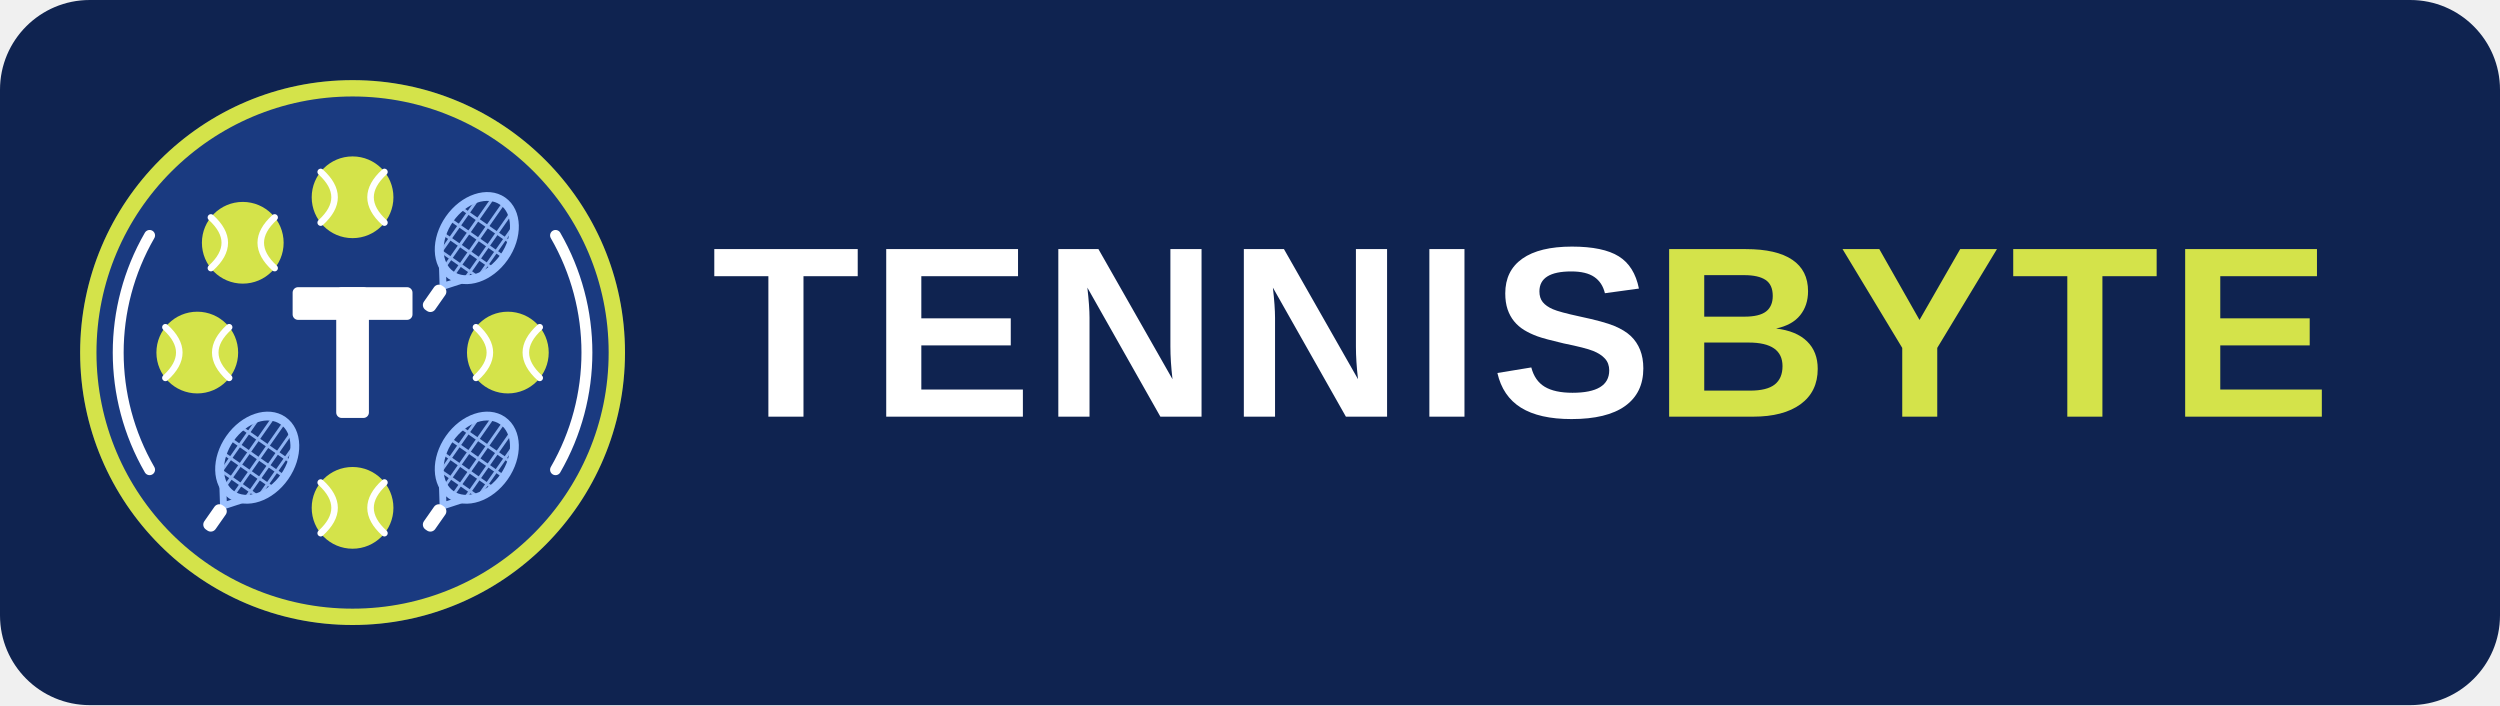
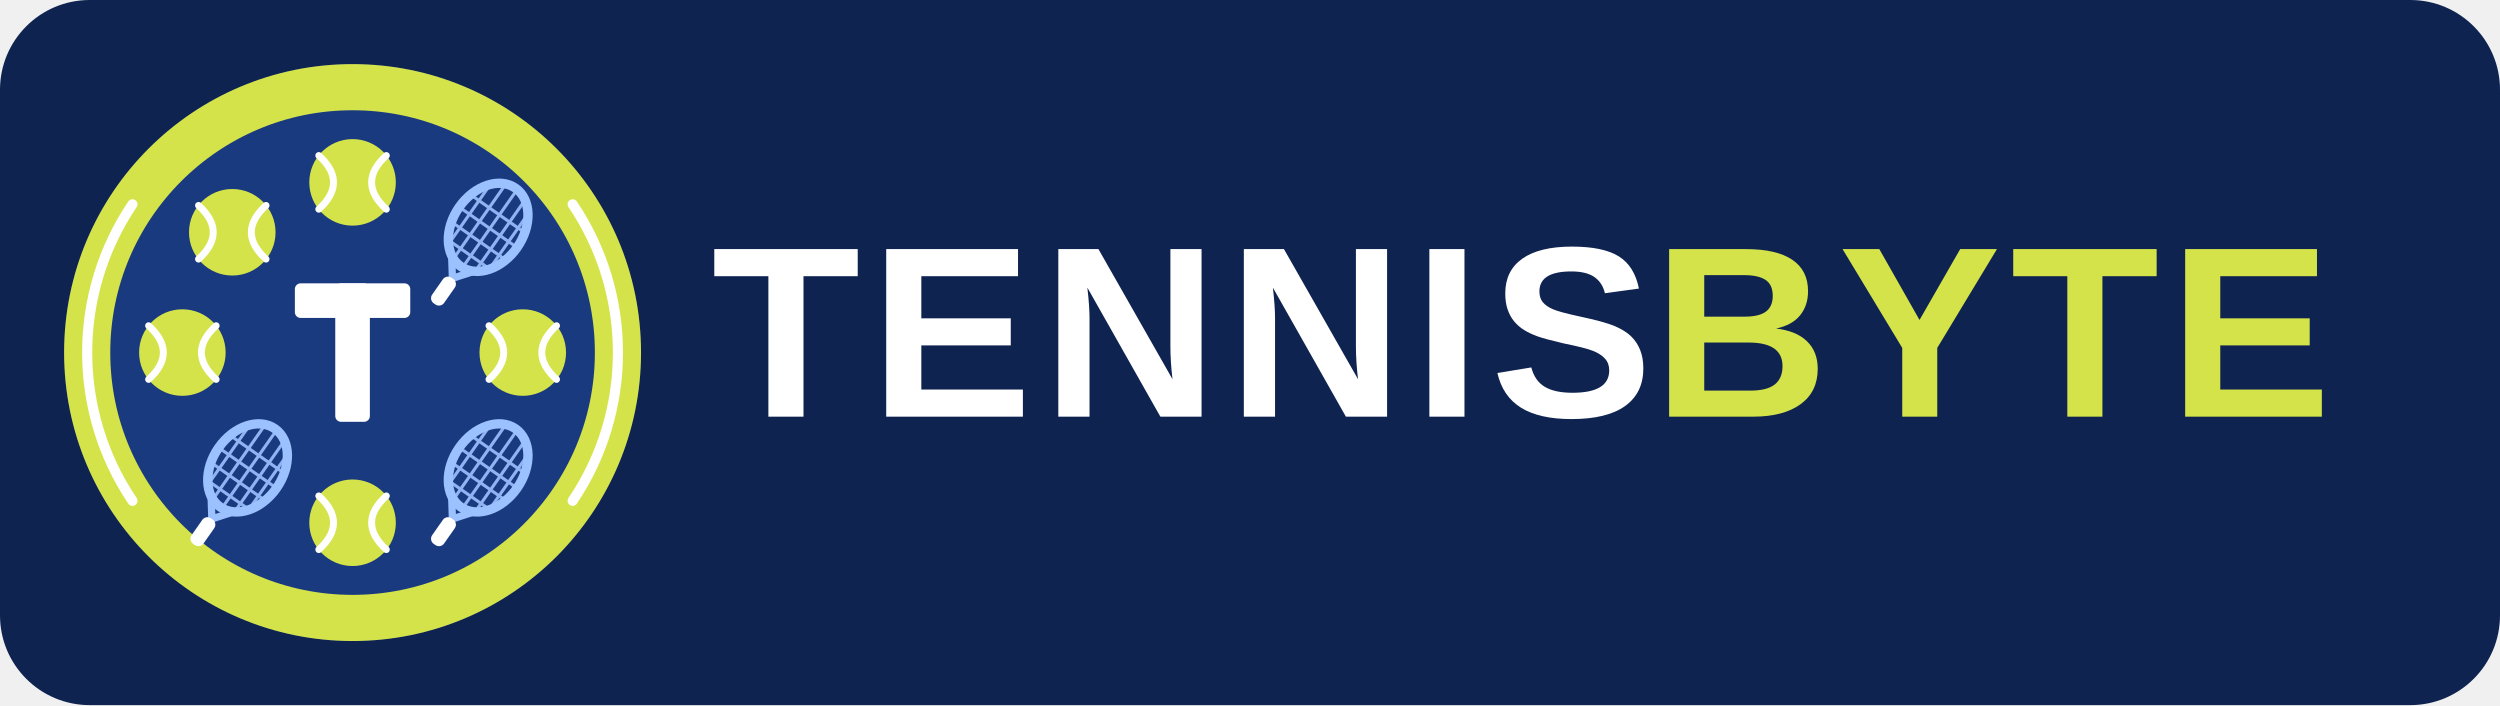
<svg xmlns="http://www.w3.org/2000/svg" viewBox="0 0 780 220" role="img" aria-label="TennisByte">
  <rect width="780" height="220" rx="28" fill="#0F2350" />
-   <g transform="translate(110 110) scale(0.85)">
+   <g transform="translate(110 110) scale(0.9)">
    <circle r="100" fill="#1a3a80" />
-     <circle r="97" fill="none" stroke="#D4E34A" stroke-width="6" />
-     <path d="M-74.5 -43.0 A86 86 0 0 0 -74.5 43.0" fill="none" stroke="#fff" stroke-width="4" stroke-linecap="round" />
-     <path d="M74.5 -43.0 A86 86 0 0 1 74.5 43.0" fill="none" stroke="#fff" stroke-width="4" stroke-linecap="round" />
-     <g transform="translate(0.0 -57.0)">
+     <circle r="92" fill="none" stroke="#D4E34A" stroke-width="16" />
+     <path d="M-76.3 -51.4 A92 92 0 0 0 -76.3 51.4" fill="none" stroke="#fff" stroke-width="3.5" stroke-linecap="round" />
+     <path d="M76.3 -51.4 A92 92 0 0 1 76.3 51.4" fill="none" stroke="#fff" stroke-width="3.5" stroke-linecap="round" />
+     <g transform="translate(0.0 -59.0)">
      <circle r="15" fill="#D4E34A" />
      <path d="M-11.7 -9.3 Q-1.5 0 -11.7 9.3" fill="none" stroke="#fff" stroke-width="2.4" stroke-linecap="round" />
      <path d="M11.7 -9.3 Q1.5 0 11.7 9.3" fill="none" stroke="#fff" stroke-width="2.4" stroke-linecap="round" />
    </g>
-     <g transform="translate(40.3 -40.3)">
+     <g transform="translate(41.7 -41.7)">
      <g transform="translate(2 3) rotate(35) scale(0.72)">
        <ellipse cx="0" cy="-8" rx="17" ry="23" fill="none" stroke="#9CC1FF" stroke-width="4.5" />
        <g stroke="#9CC1FF" stroke-width="1.5" opacity=".9">
          <line x1="-11" y1="-26" x2="-11" y2="10" />
          <line x1="-5" y1="-30" x2="-5" y2="14" />
          <line x1="1" y1="-31" x2="1" y2="15" />
          <line x1="7" y1="-30" x2="7" y2="14" />
          <line x1="12" y1="-26" x2="12" y2="10" />
          <line x1="-16" y1="-16" x2="16" y2="-16" />
          <line x1="-17" y1="-8" x2="17" y2="-8" />
          <line x1="-16" y1="0" x2="16" y2="0" />
          <line x1="-12" y1="8" x2="12" y2="8" />
        </g>
        <path d="M-6 14 L0 22 L6 14" fill="none" stroke="#9CC1FF" stroke-width="3.5" stroke-linejoin="round" />
        <rect x="-3.5" y="22" width="7" height="15" rx="3" fill="#fff" />
      </g>
    </g>
-     <g transform="translate(57.0 0.0)">
+     <g transform="translate(59.0 0.0)">
      <circle r="15" fill="#D4E34A" />
      <path d="M-11.7 -9.3 Q-1.5 0 -11.7 9.3" fill="none" stroke="#fff" stroke-width="2.4" stroke-linecap="round" />
      <path d="M11.7 -9.3 Q1.5 0 11.7 9.3" fill="none" stroke="#fff" stroke-width="2.4" stroke-linecap="round" />
    </g>
-     <g transform="translate(40.3 40.3)">
+     <g transform="translate(41.7 41.7)">
      <g transform="translate(2 3) rotate(35) scale(0.72)">
        <ellipse cx="0" cy="-8" rx="17" ry="23" fill="none" stroke="#9CC1FF" stroke-width="4.5" />
        <g stroke="#9CC1FF" stroke-width="1.5" opacity=".9">
          <line x1="-11" y1="-26" x2="-11" y2="10" />
          <line x1="-5" y1="-30" x2="-5" y2="14" />
          <line x1="1" y1="-31" x2="1" y2="15" />
          <line x1="7" y1="-30" x2="7" y2="14" />
          <line x1="12" y1="-26" x2="12" y2="10" />
          <line x1="-16" y1="-16" x2="16" y2="-16" />
          <line x1="-17" y1="-8" x2="17" y2="-8" />
          <line x1="-16" y1="0" x2="16" y2="0" />
          <line x1="-12" y1="8" x2="12" y2="8" />
        </g>
        <path d="M-6 14 L0 22 L6 14" fill="none" stroke="#9CC1FF" stroke-width="3.5" stroke-linejoin="round" />
        <rect x="-3.5" y="22" width="7" height="15" rx="3" fill="#fff" />
      </g>
    </g>
-     <g transform="translate(0.0 57.0)">
+     <g transform="translate(0.0 59.0)">
      <circle r="15" fill="#D4E34A" />
      <path d="M-11.7 -9.3 Q-1.5 0 -11.7 9.3" fill="none" stroke="#fff" stroke-width="2.4" stroke-linecap="round" />
      <path d="M11.7 -9.3 Q1.5 0 11.7 9.3" fill="none" stroke="#fff" stroke-width="2.4" stroke-linecap="round" />
    </g>
-     <g transform="translate(-40.3 40.3)">
+     <g transform="translate(-41.7 41.7)">
      <g transform="translate(2 3) rotate(35) scale(0.72)">
        <ellipse cx="0" cy="-8" rx="17" ry="23" fill="none" stroke="#9CC1FF" stroke-width="4.5" />
        <g stroke="#9CC1FF" stroke-width="1.5" opacity=".9">
          <line x1="-11" y1="-26" x2="-11" y2="10" />
          <line x1="-5" y1="-30" x2="-5" y2="14" />
          <line x1="1" y1="-31" x2="1" y2="15" />
          <line x1="7" y1="-30" x2="7" y2="14" />
          <line x1="12" y1="-26" x2="12" y2="10" />
          <line x1="-16" y1="-16" x2="16" y2="-16" />
          <line x1="-17" y1="-8" x2="17" y2="-8" />
          <line x1="-16" y1="0" x2="16" y2="0" />
          <line x1="-12" y1="8" x2="12" y2="8" />
        </g>
        <path d="M-6 14 L0 22 L6 14" fill="none" stroke="#9CC1FF" stroke-width="3.5" stroke-linejoin="round" />
        <rect x="-3.5" y="22" width="7" height="15" rx="3" fill="#fff" />
      </g>
    </g>
-     <g transform="translate(-57.0 0.0)">
+     <g transform="translate(-59.0 0.0)">
      <circle r="15" fill="#D4E34A" />
      <path d="M-11.7 -9.3 Q-1.5 0 -11.7 9.3" fill="none" stroke="#fff" stroke-width="2.4" stroke-linecap="round" />
      <path d="M11.7 -9.3 Q1.5 0 11.7 9.3" fill="none" stroke="#fff" stroke-width="2.4" stroke-linecap="round" />
    </g>
-     <g transform="translate(-40.3 -40.3)">
+     <g transform="translate(-41.7 -41.7)">
      <circle r="15" fill="#D4E34A" />
      <path d="M-11.7 -9.3 Q-1.5 0 -11.7 9.3" fill="none" stroke="#fff" stroke-width="2.4" stroke-linecap="round" />
      <path d="M11.7 -9.3 Q1.5 0 11.7 9.3" fill="none" stroke="#fff" stroke-width="2.4" stroke-linecap="round" />
    </g>
    <g fill="#fff">
-       <rect x="-22" y="-24" width="44" height="12" rx="2" />
+       <rect x="-20" y="-24" width="40" height="12" rx="2" />
      <rect x="-6" y="-24" width="12" height="48" rx="2" />
    </g>
  </g>
  <text x="222" y="130" font-family="Oswald,'Arial Narrow',Arial,sans-serif" font-weight="700" font-size="76" letter-spacing="3" fill="#fff">TENNIS<tspan fill="#D4E34A">BYTE</tspan>
  </text>
</svg>
